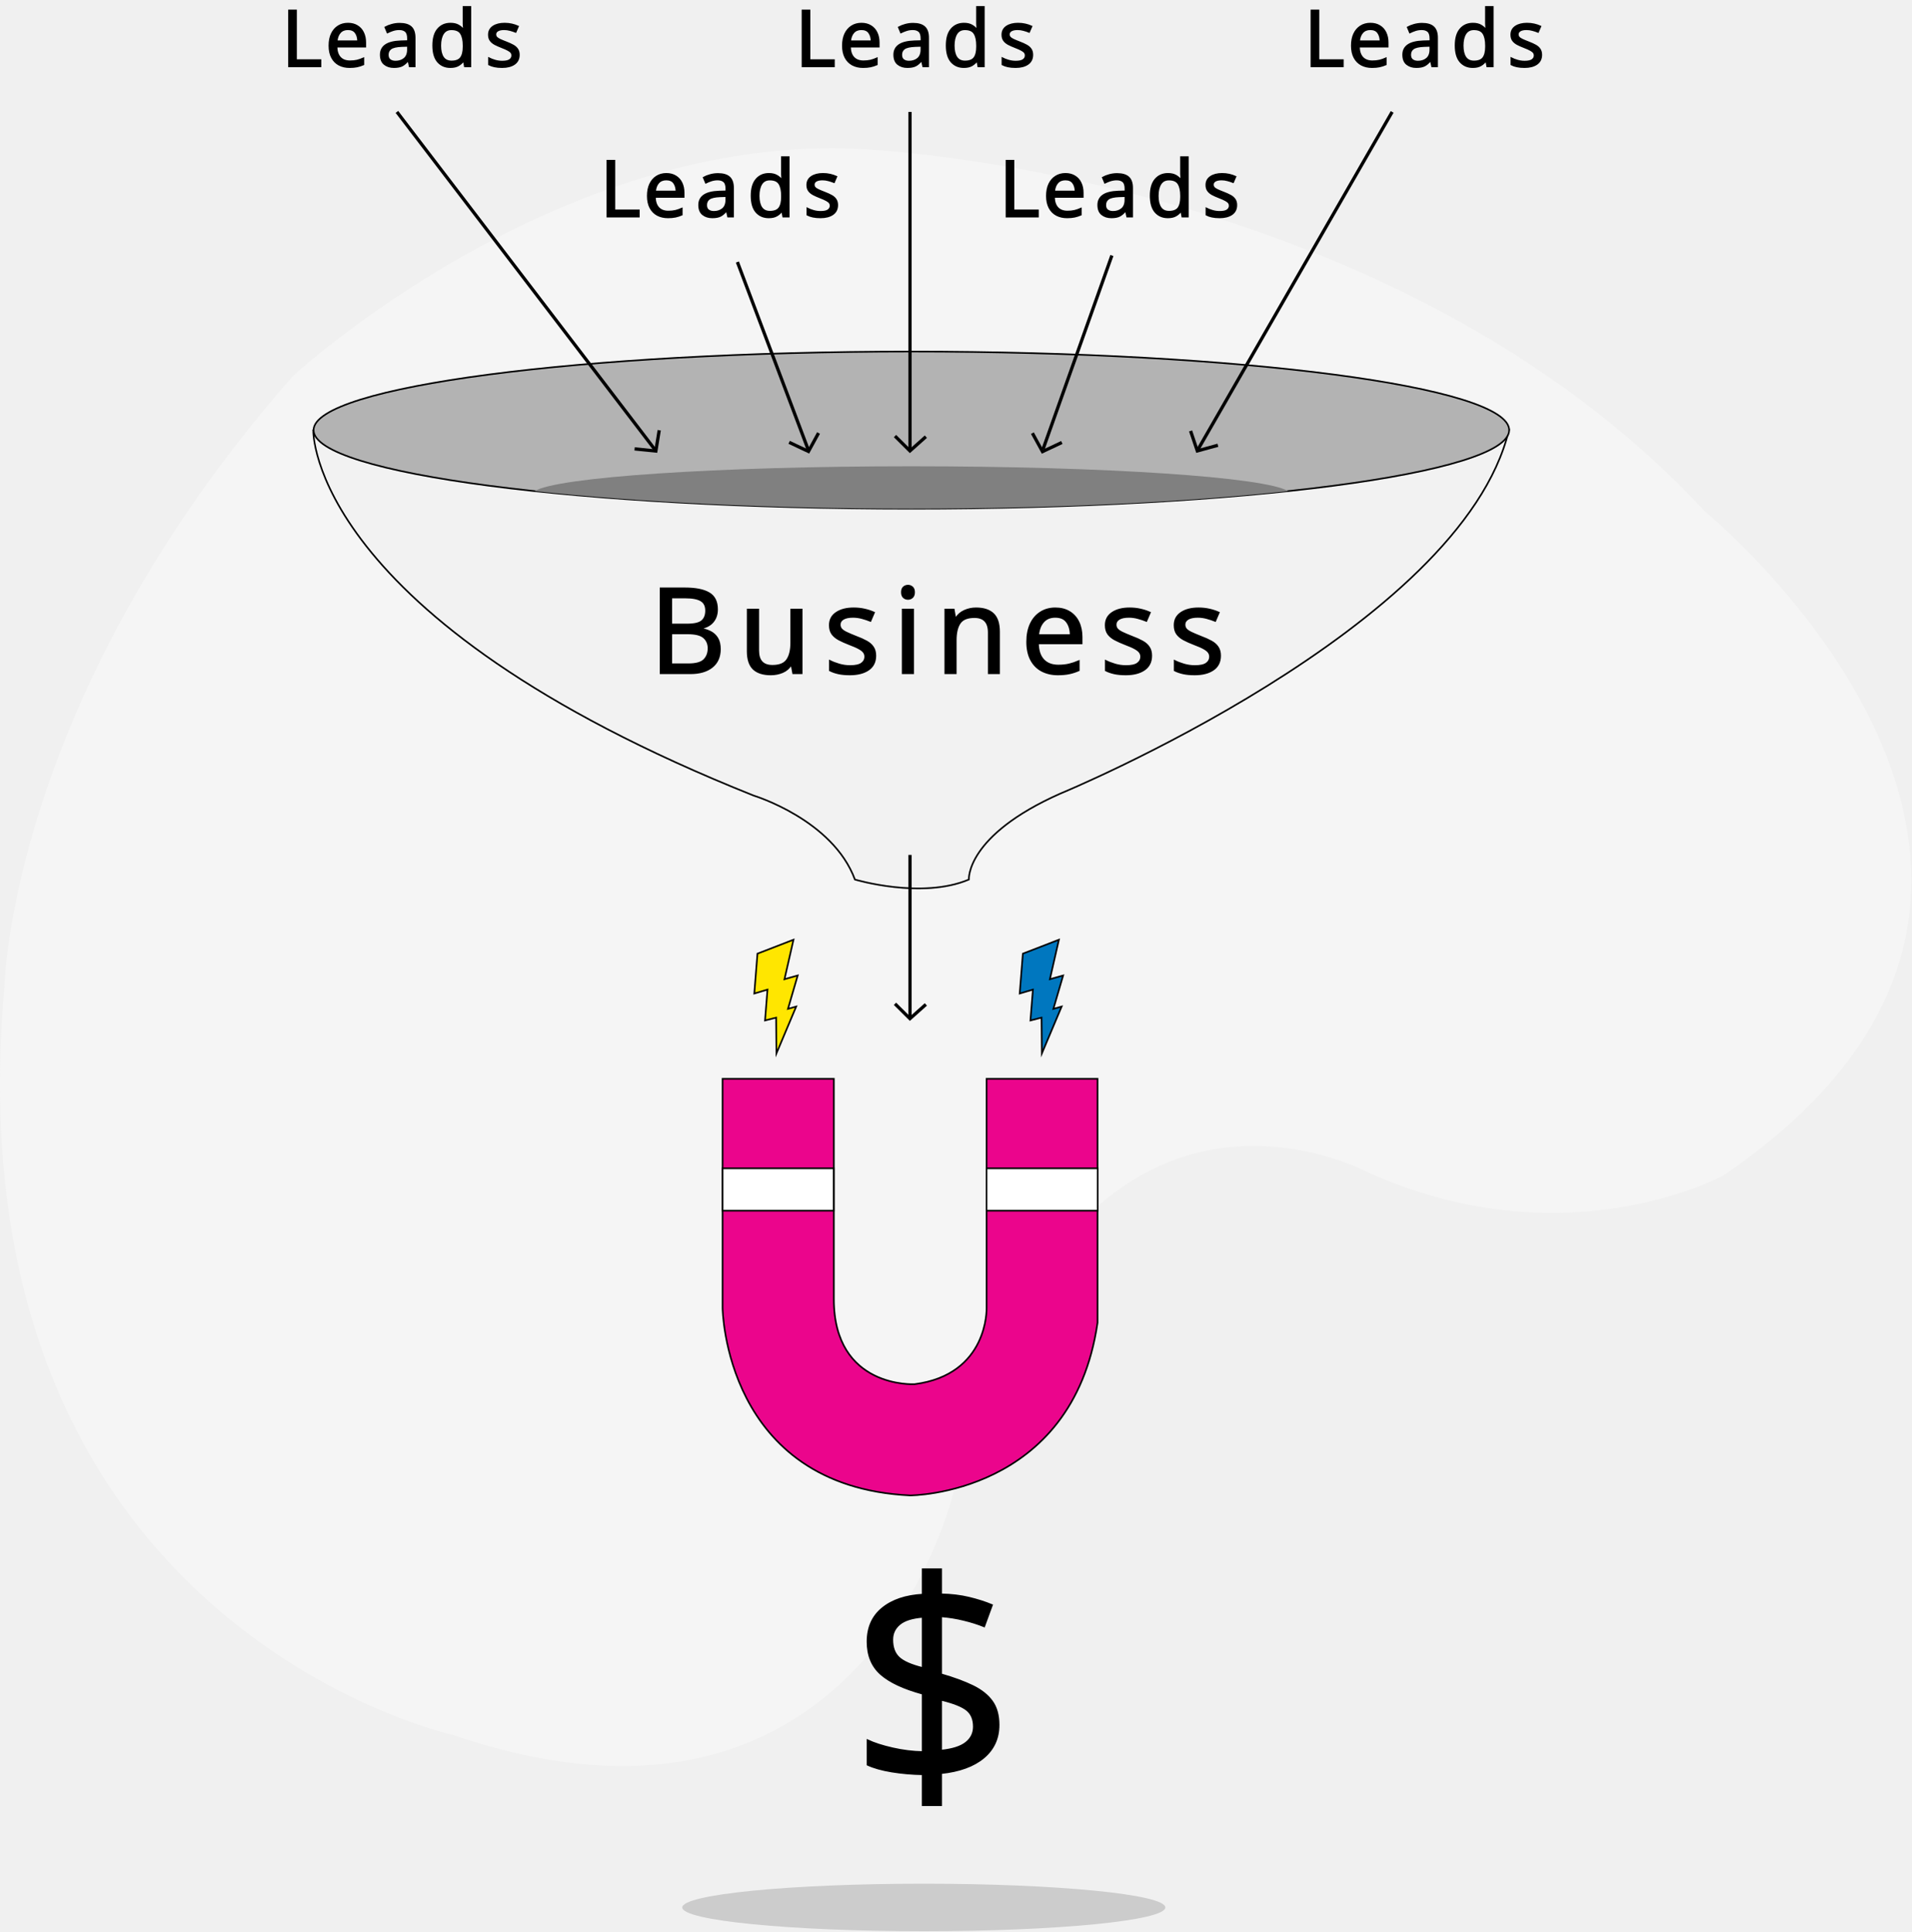
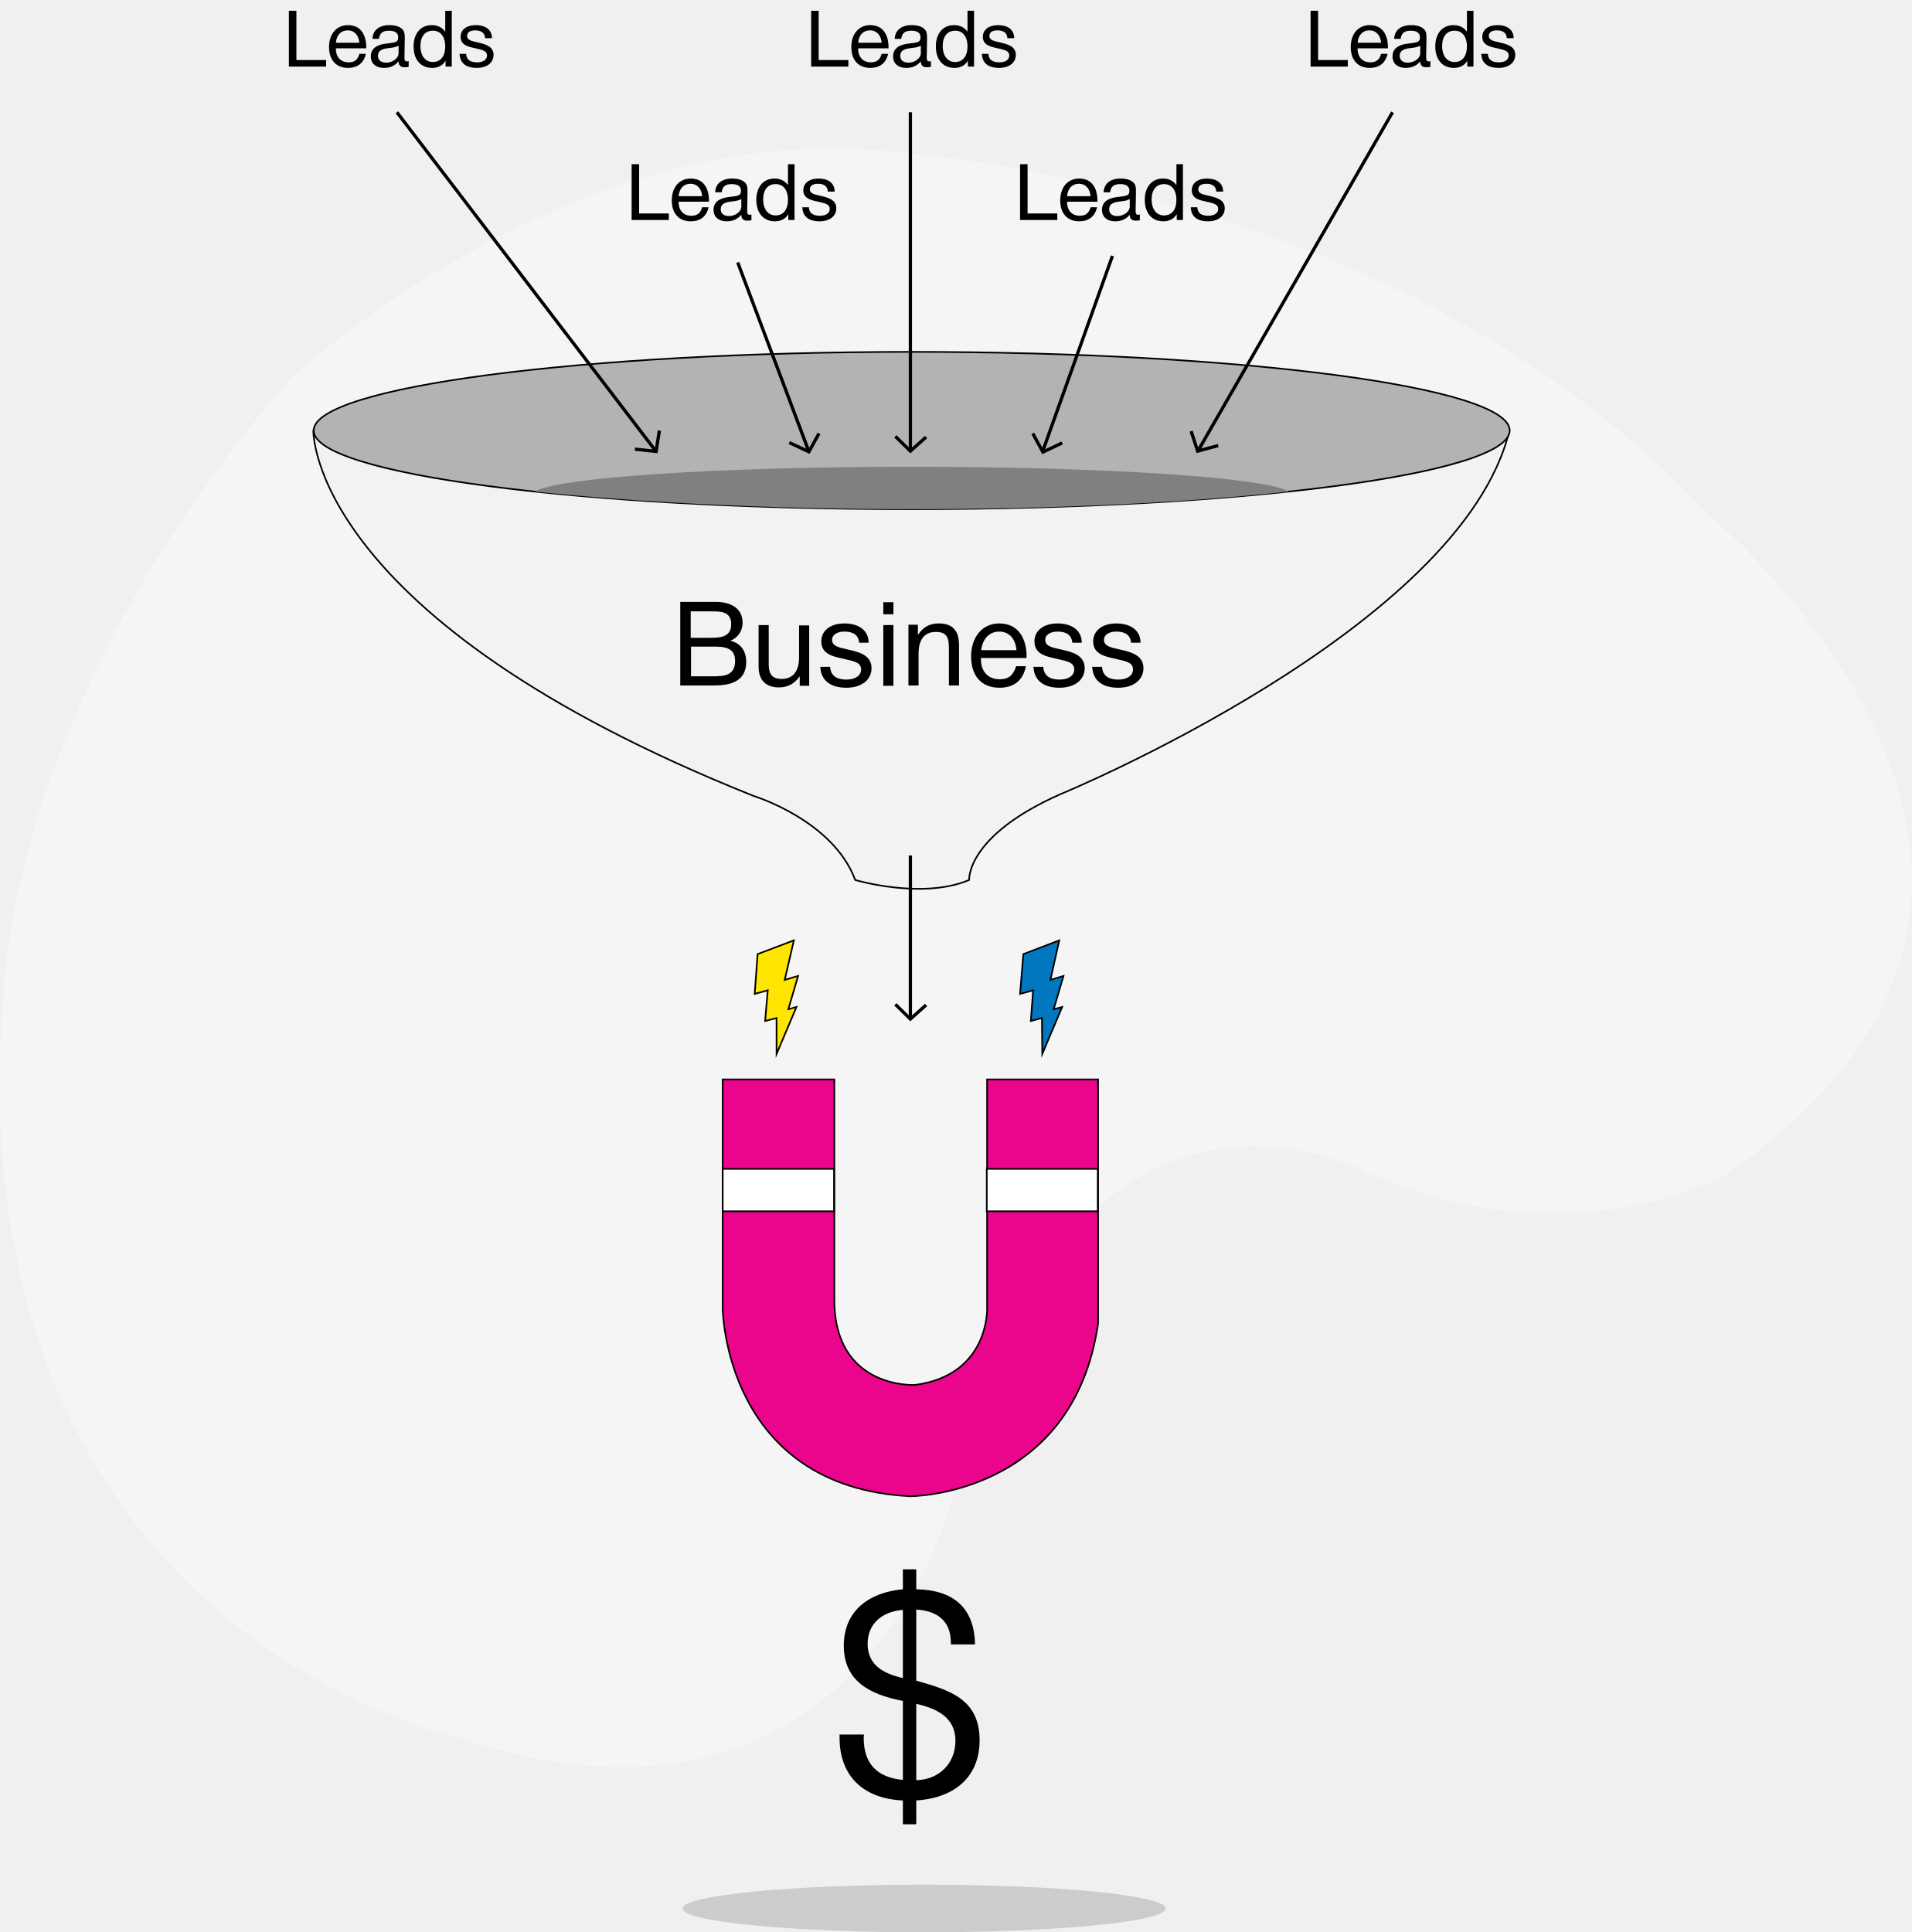
- <svg xmlns="http://www.w3.org/2000/svg" viewBox="0 0 585.79 591.87">
-   <defs>
-     <style>.cls-1{fill:#f5f5f5;}.cls-2{fill:#ccc;}.cls-3{fill:#eb058c;}.cls-10,.cls-11,.cls-13,.cls-14,.cls-3,.cls-4,.cls-5,.cls-6,.cls-8,.cls-9{stroke:#000;stroke-miterlimit:10;}.cls-10,.cls-11,.cls-14,.cls-3,.cls-4,.cls-5,.cls-6,.cls-8,.cls-9{stroke-width:0.5px;}.cls-4{fill:#fff;}.cls-5{font-size:88.51px;letter-spacing:0.12em;}.cls-14,.cls-5,.cls-6{font-family:MyriadPro-Regular, Myriad Pro;}.cls-6{font-size:24px;letter-spacing:0.09em;}.cls-7{letter-spacing:0.1em;}.cls-8{fill:#ffe600;}.cls-9{fill:#0077bf;}.cls-10{fill:#f2f2f2;}.cls-11{fill:#b3b3b3;}.cls-12{fill:gray;}.cls-13{fill:none;}.cls-14{font-size:36.46px;letter-spacing:0.1em;}</style>
-   </defs>
-   <g id="Layer_4" data-name="Layer 4">
-     <path class="cls-1" d="M292.24,457.2s-27,117.77-153.5,74.51c0,0-154.72-33.71-137.39-229.17,0,0,1.41-88.31,88.39-187.28,0,0,80.54-74.56,173.94-69.6,0,0,161.76,6.26,259,111.27,0,0,138.06,112.82,5.6,203.24,0,0-48.22,26.68-109.49-1.07C418.85,359.08,326.93,309.93,292.24,457.2Z" />
+ <svg xmlns="http://www.w3.org/2000/svg" version="1.1" id="Layer_1" x="0px" y="0px" viewBox="0 0 585.7 591.9" style="enable-background:new 0 0 585.7 591.9;" xml:space="preserve">
+   <style type="text/css">
+ 	.st0{fill:#F5F5F5;}
+ 	.st1{fill:#CCCCCC;}
+ 	.st2{fill:#EB058C;stroke:#000000;stroke-width:0.5;stroke-miterlimit:10;}
+ 	.st3{fill:#FFFFFF;stroke:#000000;stroke-width:0.5;stroke-miterlimit:10;}
+ 	.st4{fill:#FFE600;stroke:#000000;stroke-width:0.5;stroke-miterlimit:10;}
+ 	.st5{fill:#0077BF;stroke:#000000;stroke-width:0.5;stroke-miterlimit:10;}
+ 	.st6{fill:#F2F2F2;stroke:#000000;stroke-width:0.5;stroke-miterlimit:10;}
+ 	.st7{fill:#B3B3B3;stroke:#000000;stroke-width:0.5;stroke-miterlimit:10;}
+ 	.st8{fill:#808080;}
+ 	.st9{fill:none;stroke:#000000;stroke-miterlimit:10;}
+ 	.st10{enable-background:new    ;}
+ </style>
+   <g id="Layer_1_1_">
+     <g id="Layer_4">
+       <path class="st0" d="M292.2,457.3c0,0-27,117.8-153.5,74.5c0,0-154.7-33.7-137.4-229.2c0,0,1.4-88.3,88.4-187.3    c0,0,80.5-74.6,173.9-69.6c0,0,161.8,6.3,259,111.3c0,0,138.1,112.8,5.6,203.2c0,0-48.2,26.7-109.5-1.1    C418.9,359.1,326.9,310,292.2,457.3z" />
+     </g>
+     <g id="Layer_5">
+       <ellipse class="st1" cx="283.1" cy="584.7" rx="74" ry="7.3" />
+     </g>
+     <g id="Layer_2">
+       <path class="st2" d="M221.4,330.7v70.2c0,0,0.5,54.7,57.5,57.5c0,0,49.8,0,57.5-52.9v-74.8h-34v70.2c0,0,0.7,20.4-22.1,23.4    c0,0-24.7,1.4-24.7-26.1v-67.5H221.4z" />
+       <rect x="221.4" y="358.1" class="st3" width="34.1" height="13" />
+       <rect x="302.3" y="358.1" class="st3" width="34" height="13" />
+       <polygon class="st4" points="232.1,292.3 243.2,288.1 240.4,300.2 244.5,299 241.5,309.2 244,308.5 237.9,322.9 237.9,311.9     234.4,312.8 235.2,303.4 231.2,304.5   " />
+       <polygon class="st5" points="313.5,292.3 324.5,288.1 321.8,300.2 325.8,299 322.8,309.2 325.4,308.5 319.3,322.9 319.2,311.9     315.8,312.8 316.5,303.4 312.5,304.5   " />
+       <path class="st6" d="M96,131.9c0,0-1.6,57.5,135,112c0,0,24.2,7.4,31,25.7c0,0,20.5,6.1,34.9,0c0,0-1-13.5,28-26.3    c0,0,123-50.7,137.5-111.4C462.4,131.9,213.8,117.3,96,131.9z" />
+       <ellipse class="st7" cx="279.3" cy="131.9" rx="183.2" ry="24.1" />
+       <path class="st8" d="M279.3,156c43.8,0,84-2,115.5-5.4c-6.9-4.3-55.9-7.6-115.5-7.6s-108.6,3.3-115.5,7.6    C195.4,153.9,235.5,156,279.3,156z" />
+       <line class="st9" x1="278.9" y1="34.4" x2="278.9" y2="137.8" />
+       <line class="st9" x1="340.8" y1="78.4" x2="319.6" y2="137.8" />
+       <line class="st9" x1="226" y1="80.4" x2="247.6" y2="137.8" />
+       <line class="st9" x1="367.2" y1="137.8" x2="426.6" y2="34.4" />
+       <line class="st9" x1="121.6" y1="34.4" x2="200.6" y2="137.8" />
+       <polyline class="st9" points="373.2,136.5 366.9,138.2 364.9,132.1   " />
+       <polyline class="st9" points="325.4,135.7 319.5,138.5 316.4,132.8   " />
+       <polyline class="st9" points="241.8,135.6 247.8,138.4 250.9,132.8   " />
+       <polyline class="st9" points="194.5,137.6 201,138.3 202,131.9   " />
+       <polyline class="st9" points="283.7,133.9 278.9,138.2 274.3,133.7   " />
+       <line class="st9" x1="278.9" y1="262.1" x2="278.9" y2="312.1" />
+       <polyline class="st9" points="283.7,307.9 278.9,312.2 274.3,307.7   " />
+     </g>
  </g>
-   <g id="Layer_5" data-name="Layer 5">
-     <ellipse class="cls-2" cx="283.11" cy="584.59" rx="74.02" ry="7.28" />
+   <g id="Layer_2-2">
+     <g class="st10">
+       <path d="M219.3,184.4c4.2,0,8.2,1.7,8.2,6.4c0,2.5-1.5,4.7-3.8,5.5c3.2,0.7,4.9,3.1,4.9,6.5c0,5.9-4.8,7.2-9.7,7.2h-10.5v-25.6    H219.3z M211.6,195.4h6.1c2.9,0,6.3-0.2,6.3-4.1s-3-4-6-4h-6.4V195.4z M211.6,207.2h6.8c3.4,0,6.8-0.2,6.8-4.7    c0-4.5-3.9-4.4-7.3-4.4h-6.2V207.2z" />
+       <path d="M247.9,210.1H245v-2.9c-1.6,2.3-3.7,3.4-6.4,3.4c-3.9,0-6.2-2.2-6.2-6.3v-12.8h3.1v12c0,2.7,0.8,4.5,3.9,4.5    c4,0,5.4-2.9,5.4-6.7v-9.7h3.1V210.1z" />
+       <path d="M263.2,196.9c-0.2-2.4-1.9-3.4-4.5-3.4c-2.3,0-3.8,1-3.8,2.5c0,2.1,2.4,2.4,4.9,3c3.1,0.7,7.2,1.6,7.2,5.7    c0,3.6-3.1,6-7.7,6c-5,0-7.8-2.3-8-6.4h3c0.2,2.8,2.1,3.9,5,3.9c2.7,0,4.5-1.2,4.5-3.1c0-2.1-2.1-2.5-4.7-3.1    c-3.2-0.8-7.5-1.2-7.5-5.5c0-3.3,2.8-5.5,7.1-5.5c4.2,0,7.4,2,7.4,5.9H263.2z" />
+       <path d="M273.7,188.2h-3.1v-3.7h3.1V188.2z M273.7,210.1h-3.1v-18.6h3.1V210.1z" />
+       <path d="M281.3,194.4c1.5-2.3,3.5-3.4,6.3-3.4c4.5,0,6.2,2.5,6.2,6.7v12.3h-3.1v-10.9c0-3-0.1-5.5-4-5.5c-4,0-5.3,3-5.3,6.7v9.7    h-3.1v-18.6h2.9V194.4z" />
+       <path d="M306.2,210.7c-5.5,0-8.7-3.6-8.7-9.6c0-6,3.5-10.1,8.6-10.1c6.1,0,8.4,4.9,8.4,10.2v0.4h-14l0,0.2c0,4,2.2,6.3,5.8,6.3    c2.7,0,4.1-1.2,5-4h3C313.4,208.5,310.6,210.7,306.2,210.7z M306.1,193.5c-3,0-5.1,2.2-5.5,5.7h10.8    C311.1,195.6,309.1,193.5,306.1,193.5z" />
+       <path d="M328.5,196.9c-0.2-2.4-1.9-3.4-4.5-3.4c-2.3,0-3.8,1-3.8,2.5c0,2.1,2.4,2.4,4.9,3c3.1,0.7,7.2,1.6,7.2,5.7    c0,3.6-3.1,6-7.7,6c-5,0-7.8-2.3-8-6.4h3c0.2,2.8,2.1,3.9,5,3.9c2.7,0,4.5-1.2,4.5-3.1c0-2.1-2.1-2.5-4.7-3.1    c-3.2-0.8-7.5-1.2-7.5-5.5c0-3.3,2.8-5.5,7.1-5.5c4.2,0,7.4,2,7.4,5.9H328.5z" />
+       <path d="M346.5,196.9c-0.2-2.4-1.9-3.4-4.5-3.4c-2.3,0-3.8,1-3.8,2.5c0,2.1,2.4,2.4,4.9,3c3.1,0.7,7.2,1.6,7.2,5.7    c0,3.6-3.1,6-7.7,6c-5,0-7.8-2.3-8-6.4h3c0.2,2.8,2.1,3.9,5,3.9c2.7,0,4.5-1.2,4.5-3.1c0-2.1-2.1-2.5-4.7-3.1    c-3.2-0.8-7.5-1.2-7.5-5.5c0-3.3,2.8-5.5,7.1-5.5c4.2,0,7.4,2,7.4,5.9H346.5z" />
+     </g>
  </g>
-   <g id="Layer_2" data-name="Layer 2">
-     <path class="cls-3" d="M221.44,330.63v70.22s.51,54.72,57.46,57.46c0,0,49.78,0,57.45-52.93V330.63h-34v70.22s.68,20.44-22.1,23.37c0,0-24.71,1.39-24.71-26.08V330.63Z" />
-     <rect class="cls-4" x="221.44" y="358.06" width="34.05" height="12.99" />
-     <rect class="cls-4" x="302.34" y="358.06" width="34.05" height="12.99" />
-     <text class="cls-5" transform="translate(260.37 548.11)">$</text>
-     <text class="cls-6" transform="translate(86.24 20.34)">L<tspan class="cls-7" x="13.39" y="0">eads</tspan>
-     </text>
-     <text class="cls-6" transform="translate(243.6 20.34)">L<tspan class="cls-7" x="13.39" y="0">eads</tspan>
-     </text>
-     <text class="cls-6" transform="translate(399.57 20.34)">L<tspan class="cls-7" x="13.39" y="0">eads</tspan>
-     </text>
-     <text class="cls-6" transform="translate(183.81 66.39)">L<tspan class="cls-7" x="13.39" y="0">eads</tspan>
-     </text>
-     <text class="cls-6" transform="translate(306.12 66.39)">L<tspan class="cls-7" x="13.39" y="0">eads</tspan>
-     </text>
-     <polygon class="cls-8" points="232.13 292.27 243.17 288 240.41 300.1 244.46 298.96 241.48 309.19 244 308.48 237.94 322.86 237.85 311.88 234.45 312.75 235.2 303.29 231.16 304.49 232.13 292.27" />
-     <polygon class="cls-9" points="313.47 292.27 324.51 288 321.75 300.1 325.81 298.96 322.82 309.19 325.35 308.48 319.29 322.86 319.19 311.88 315.79 312.75 316.55 303.29 312.5 304.49 313.47 292.27" />
-     <path class="cls-10" d="M96,131.84s-1.57,57.52,135,112c0,0,24.21,7.35,31,25.72,0,0,20.45,6.12,34.92,0,0,0-1-13.47,28-26.33,0,0,123-50.71,137.5-111.4C462.38,131.84,213.75,117.2,96,131.84Z" />
-     <ellipse class="cls-11" cx="279.3" cy="131.82" rx="183.2" ry="24.08" />
-     <path class="cls-12" d="M279.3,155.9c43.77,0,83.95-2,115.46-5.38-6.85-4.29-55.92-7.62-115.46-7.62s-108.61,3.33-115.46,7.62C195.35,153.88,235.53,155.9,279.3,155.9Z" />
-     <line class="cls-13" x1="278.88" y1="34.3" x2="278.88" y2="137.71" />
-     <line class="cls-13" x1="340.75" y1="78.3" x2="319.64" y2="137.71" />
-     <line class="cls-13" x1="225.98" y1="80.3" x2="247.64" y2="137.71" />
-     <line class="cls-13" x1="367.16" y1="137.71" x2="426.64" y2="34.3" />
-     <line class="cls-13" x1="121.64" y1="34.3" x2="200.64" y2="137.71" />
-     <polyline class="cls-13" points="373.24 136.46 366.93 138.19 364.87 132.07" />
-     <polyline class="cls-13" points="325.41 135.61 319.49 138.4 316.39 132.75" />
-     <polyline class="cls-13" points="241.84 135.56 247.76 138.35 250.85 132.7" />
-     <polyline class="cls-13" points="194.48 137.57 200.99 138.23 202.02 131.86" />
-     <polyline class="cls-13" points="283.74 133.83 278.86 138.19 274.28 133.64" />
-     <line class="cls-13" x1="278.88" y1="262.01" x2="278.88" y2="312.01" />
-     <text class="cls-14" transform="translate(198.91 206.34)">Business</text>
-     <polyline class="cls-13" points="283.74 307.83 278.86 312.19 274.28 307.64" />
+   <g id="Layer_3">
+     <g class="st10">
+       <path d="M412.8,20.4h-11.3V3.3h2.3v15.1h9.1V20.4z" />
+       <path d="M419.6,20.8c-3.6,0-5.8-2.4-5.8-6.4c0-4,2.3-6.7,5.8-6.7c4.1,0,5.6,3.2,5.6,6.8v0.3h-9.3l0,0.1c0,2.6,1.5,4.2,3.9,4.2    c1.8,0,2.8-0.8,3.3-2.6h2C424.4,19.3,422.6,20.8,419.6,20.8z M419.5,9.3c-2,0-3.4,1.4-3.6,3.8h7.2C422.9,10.8,421.6,9.3,419.5,9.3    z" />
+       <path d="M438.3,20.4c-0.4,0.2-0.9,0.2-1.4,0.2c-1.2,0-1.8-0.6-1.8-1.8c-1.2,1.4-2.6,2-4.5,2c-2.4,0-4-1.3-4-3.5    c0-2.2,1.5-3.5,4.4-3.9c3-0.4,4-0.3,4-2c0-1.3-1-2-2.8-2c-1.9,0-2.9,0.7-3.1,2.5h-2c0.1-2.6,2-4.2,5.2-4.2c1.7,0,3.1,0.4,3.9,1.2    c0.9,0.8,0.8,2.1,0.8,3.2c0,1.8-0.1,3.7-0.1,5.5c0,0.9,0.2,1.2,0.8,1.2c0.2,0,0.3,0,0.5-0.1V20.4z M432.3,14.7    c-1.5,0.2-3.5,0.4-3.5,2.4c0,1.3,0.9,2.1,2.5,2.1c1.9,0,3.8-1.3,3.8-2.9V14C434.2,14.5,433.2,14.6,432.3,14.7z" />
+       <path d="M451.4,20.4h-1.9v-1.8c-0.8,1.4-2.2,2.2-4.1,2.2c-3.5,0-5.7-2.5-5.7-6.6c0-3.5,1.8-6.5,5.6-6.5c1.8,0,3.1,0.7,4.1,2V3.3h2    V20.4z M441.8,14.1c0,3,1.5,4.9,3.8,4.9c2.4,0,3.8-1.8,3.8-4.8c0-2.5-1.1-4.8-3.8-4.8C443.2,9.4,441.8,11.2,441.8,14.1z" />
+       <path d="M461.6,11.6c-0.1-1.6-1.3-2.3-3-2.3c-1.6,0-2.5,0.6-2.5,1.7c0,1.4,1.6,1.6,3.3,2c2.1,0.5,4.8,1.1,4.8,3.8c0,2.4-2,4-5.1,4    c-3.4,0-5.2-1.5-5.3-4.3h2c0.1,1.9,1.4,2.6,3.4,2.6c1.8,0,3-0.8,3-2.1c0-1.4-1.4-1.7-3.1-2.1c-2.1-0.5-5-0.8-5-3.6    c0-2.2,1.8-3.6,4.7-3.6c2.8,0,4.9,1.3,4.9,4H461.6z" />
+     </g>
+   </g>
+   <g id="Layer_3_copy">
+     <g class="st10">
+       <path d="M259.8,20.4h-11.3V3.3h2.3v15.1h9.1V20.4z" />
+       <path d="M266.6,20.8c-3.6,0-5.8-2.4-5.8-6.4c0-4,2.3-6.7,5.8-6.7c4.1,0,5.6,3.2,5.6,6.8v0.3h-9.3l0,0.1c0,2.6,1.5,4.2,3.9,4.2    c1.8,0,2.8-0.8,3.3-2.6h2C271.4,19.3,269.6,20.8,266.6,20.8z M266.5,9.3c-2,0-3.4,1.4-3.6,3.8h7.2C269.9,10.8,268.6,9.3,266.5,9.3    z" />
+       <path d="M285.3,20.4c-0.4,0.2-0.9,0.2-1.4,0.2c-1.2,0-1.8-0.6-1.8-1.8c-1.2,1.4-2.6,2-4.5,2c-2.4,0-4-1.3-4-3.5    c0-2.2,1.5-3.5,4.4-3.9c3-0.4,4-0.3,4-2c0-1.3-1-2-2.8-2c-1.9,0-2.9,0.7-3.1,2.5h-2c0.1-2.6,2-4.2,5.2-4.2c1.7,0,3.1,0.4,3.9,1.2    c0.9,0.8,0.8,2.1,0.8,3.2c0,1.8-0.1,3.7-0.1,5.5c0,0.9,0.2,1.2,0.8,1.2c0.2,0,0.3,0,0.5-0.1V20.4z M279.3,14.7    c-1.5,0.2-3.5,0.4-3.5,2.4c0,1.3,0.9,2.1,2.5,2.1c1.9,0,3.8-1.3,3.8-2.9V14C281.2,14.5,280.2,14.6,279.3,14.7z" />
+       <path d="M298.4,20.4h-1.9v-1.8c-0.8,1.4-2.2,2.2-4.1,2.2c-3.5,0-5.7-2.5-5.7-6.6c0-3.5,1.8-6.5,5.6-6.5c1.8,0,3.1,0.7,4.1,2V3.3h2    V20.4z M288.8,14.1c0,3,1.5,4.9,3.8,4.9c2.4,0,3.8-1.8,3.8-4.8c0-2.5-1.1-4.8-3.8-4.8C290.2,9.4,288.8,11.2,288.8,14.1z" />
+       <path d="M308.6,11.6c-0.1-1.6-1.3-2.3-3-2.3c-1.6,0-2.5,0.6-2.5,1.7c0,1.4,1.6,1.6,3.3,2c2.1,0.5,4.8,1.1,4.8,3.8c0,2.4-2,4-5.1,4    c-3.4,0-5.2-1.5-5.3-4.3h2c0.1,1.9,1.4,2.6,3.4,2.6c1.8,0,3-0.8,3-2.1c0-1.4-1.4-1.7-3.1-2.1c-2.1-0.5-5-0.8-5-3.6    c0-2.2,1.8-3.6,4.7-3.6c2.8,0,4.9,1.3,4.9,4H308.6z" />
+     </g>
+   </g>
+   <g id="Layer_3_copy_2">
+     <g class="st10">
+       <path d="M99.8,20.4H88.5V3.3h2.3v15.1h9.1V20.4z" />
+       <path d="M106.6,20.8c-3.6,0-5.8-2.4-5.8-6.4c0-4,2.3-6.7,5.8-6.7c4.1,0,5.6,3.2,5.6,6.8v0.3h-9.3l0,0.1c0,2.6,1.5,4.2,3.9,4.2    c1.8,0,2.8-0.8,3.3-2.6h2C111.4,19.3,109.6,20.8,106.6,20.8z M106.5,9.3c-2,0-3.4,1.4-3.6,3.8h7.2C109.9,10.8,108.6,9.3,106.5,9.3    z" />
+       <path d="M125.3,20.4c-0.4,0.2-0.9,0.2-1.4,0.2c-1.2,0-1.8-0.6-1.8-1.8c-1.2,1.4-2.6,2-4.5,2c-2.4,0-4-1.3-4-3.5    c0-2.2,1.5-3.5,4.4-3.9c3-0.4,4-0.3,4-2c0-1.3-1-2-2.8-2c-1.9,0-2.9,0.7-3.1,2.5h-2c0.1-2.6,2-4.2,5.2-4.2c1.7,0,3.1,0.4,3.9,1.2    c0.9,0.8,0.8,2.1,0.8,3.2c0,1.8-0.1,3.7-0.1,5.5c0,0.9,0.2,1.2,0.8,1.2c0.2,0,0.3,0,0.5-0.1V20.4z M119.3,14.7    c-1.5,0.2-3.5,0.4-3.5,2.4c0,1.3,0.9,2.1,2.5,2.1c1.9,0,3.8-1.3,3.8-2.9V14C121.2,14.5,120.2,14.6,119.3,14.7z" />
+       <path d="M138.4,20.4h-1.9v-1.8c-0.8,1.4-2.2,2.2-4.1,2.2c-3.5,0-5.7-2.5-5.7-6.6c0-3.5,1.8-6.5,5.6-6.5c1.8,0,3.1,0.7,4.1,2V3.3h2    V20.4z M128.8,14.1c0,3,1.5,4.9,3.8,4.9c2.4,0,3.8-1.8,3.8-4.8c0-2.5-1.1-4.8-3.8-4.8C130.2,9.4,128.8,11.2,128.8,14.1z" />
+       <path d="M148.6,11.6c-0.1-1.6-1.3-2.3-3-2.3c-1.6,0-2.5,0.6-2.5,1.7c0,1.4,1.6,1.6,3.3,2c2.1,0.5,4.8,1.1,4.8,3.8c0,2.4-2,4-5.1,4    c-3.4,0-5.2-1.5-5.3-4.3h2c0.1,1.9,1.4,2.6,3.4,2.6c1.8,0,3-0.8,3-2.1c0-1.4-1.4-1.7-3.1-2.1c-2.1-0.5-5-0.8-5-3.6    c0-2.2,1.8-3.6,4.7-3.6c2.8,0,4.9,1.3,4.9,4H148.6z" />
+     </g>
+   </g>
+   <g id="Layer_3_copy_3">
+     <g class="st10">
+       <path d="M204.8,67.4h-11.3V50.3h2.3v15.1h9.1V67.4z" />
+       <path d="M211.6,67.8c-3.6,0-5.8-2.4-5.8-6.4c0-4,2.3-6.7,5.8-6.7c4.1,0,5.6,3.2,5.6,6.8v0.3h-9.3l0,0.1c0,2.6,1.5,4.2,3.9,4.2    c1.8,0,2.8-0.8,3.3-2.6h2C216.4,66.3,214.6,67.8,211.6,67.8z M211.5,56.3c-2,0-3.4,1.4-3.6,3.8h7.2    C214.9,57.8,213.6,56.3,211.5,56.3z" />
+       <path d="M230.3,67.4c-0.4,0.2-0.9,0.2-1.4,0.2c-1.2,0-1.8-0.6-1.8-1.8c-1.2,1.4-2.6,2-4.5,2c-2.4,0-4-1.3-4-3.5    c0-2.2,1.5-3.5,4.4-3.9c3-0.4,4-0.3,4-2c0-1.3-1-2-2.8-2c-1.9,0-2.9,0.7-3.1,2.5h-2c0.1-2.6,2-4.2,5.2-4.2c1.7,0,3.1,0.4,3.9,1.2    c0.9,0.8,0.8,2.1,0.8,3.2c0,1.8-0.1,3.7-0.1,5.5c0,0.9,0.2,1.2,0.8,1.2c0.2,0,0.3,0,0.5-0.1V67.4z M224.3,61.7    c-1.5,0.2-3.5,0.4-3.5,2.4c0,1.3,0.9,2.1,2.5,2.1c1.9,0,3.8-1.3,3.8-2.9V61C226.2,61.5,225.2,61.6,224.3,61.7z" />
+       <path d="M243.4,67.4h-1.9v-1.8c-0.8,1.4-2.2,2.2-4.1,2.2c-3.5,0-5.7-2.5-5.7-6.6c0-3.5,1.8-6.5,5.6-6.5c1.8,0,3.1,0.7,4.1,2v-6.4    h2V67.4z M233.8,61.1c0,3,1.5,4.9,3.8,4.9c2.4,0,3.8-1.8,3.8-4.8c0-2.5-1.1-4.8-3.8-4.8C235.2,56.4,233.8,58.2,233.8,61.1z" />
+       <path d="M253.6,58.6c-0.1-1.6-1.3-2.3-3-2.3c-1.6,0-2.5,0.6-2.5,1.7c0,1.4,1.6,1.6,3.3,2c2.1,0.5,4.8,1.1,4.8,3.8c0,2.4-2,4-5.1,4    c-3.4,0-5.2-1.5-5.3-4.3h2c0.1,1.9,1.4,2.6,3.4,2.6c1.8,0,3-0.8,3-2.1c0-1.4-1.4-1.7-3.1-2.1c-2.1-0.5-5-0.8-5-3.6    c0-2.2,1.8-3.6,4.7-3.6c2.8,0,4.9,1.3,4.9,4H253.6z" />
+     </g>
+   </g>
+   <g id="Layer_3_copy_4">
+     <g class="st10">
+       <path d="M323.8,67.4h-11.3V50.3h2.3v15.1h9.1V67.4z" />
+       <path d="M330.6,67.8c-3.6,0-5.8-2.4-5.8-6.4c0-4,2.3-6.7,5.8-6.7c4.1,0,5.6,3.2,5.6,6.8v0.3h-9.3l0,0.1c0,2.6,1.5,4.2,3.9,4.2    c1.8,0,2.8-0.8,3.3-2.6h2C335.4,66.3,333.6,67.8,330.6,67.8z M330.5,56.3c-2,0-3.4,1.4-3.6,3.8h7.2    C333.9,57.8,332.6,56.3,330.5,56.3z" />
+       <path d="M349.3,67.4c-0.4,0.2-0.9,0.2-1.4,0.2c-1.2,0-1.8-0.6-1.8-1.8c-1.2,1.4-2.6,2-4.5,2c-2.4,0-4-1.3-4-3.5    c0-2.2,1.5-3.5,4.4-3.9c3-0.4,4-0.3,4-2c0-1.3-1-2-2.8-2c-1.9,0-2.9,0.7-3.1,2.5h-2c0.1-2.6,2-4.2,5.2-4.2c1.7,0,3.1,0.4,3.9,1.2    c0.9,0.8,0.8,2.1,0.8,3.2c0,1.8-0.1,3.7-0.1,5.5c0,0.9,0.2,1.2,0.8,1.2c0.2,0,0.3,0,0.5-0.1V67.4z M343.3,61.7    c-1.5,0.2-3.5,0.4-3.5,2.4c0,1.3,0.9,2.1,2.5,2.1c1.9,0,3.8-1.3,3.8-2.9V61C345.2,61.5,344.2,61.6,343.3,61.7z" />
+       <path d="M362.4,67.4h-1.9v-1.8c-0.8,1.4-2.2,2.2-4.1,2.2c-3.5,0-5.7-2.5-5.7-6.6c0-3.5,1.8-6.5,5.6-6.5c1.8,0,3.1,0.7,4.1,2v-6.4    h2V67.4z M352.8,61.1c0,3,1.5,4.9,3.8,4.9c2.4,0,3.8-1.8,3.8-4.8c0-2.5-1.1-4.8-3.8-4.8C354.2,56.4,352.8,58.2,352.8,61.1z" />
+       <path d="M372.6,58.6c-0.1-1.6-1.3-2.3-3-2.3c-1.6,0-2.5,0.6-2.5,1.7c0,1.4,1.6,1.6,3.3,2c2.1,0.5,4.8,1.1,4.8,3.8c0,2.4-2,4-5.1,4    c-3.4,0-5.2-1.5-5.3-4.3h2c0.1,1.9,1.4,2.6,3.4,2.6c1.8,0,3-0.8,3-2.1c0-1.4-1.4-1.7-3.1-2.1c-2.1-0.5-5-0.8-5-3.6    c0-2.2,1.8-3.6,4.7-3.6c2.8,0,4.9,1.3,4.9,4H372.6z" />
+     </g>
+     <g class="st10">
+       <path d="M280.7,486.9c11.2,0.2,17.8,5.5,18,16.9h-7.4v-0.5c0-6.2-3.5-9.7-10.6-10.2v21.8c10.2,2.9,19.4,5.6,19.4,18.3    c0,10.7-7.1,17.6-19.4,18.4v7.3h-4.1v-7.3c-11.4-0.5-19.4-6.8-19.4-19.3v-0.9h7.5c-0.1,0.5-0.1,0.9-0.1,1.1    c0,7.9,4.2,12.1,12,12.8v-24.2c-10.6-2-18.1-6.4-18.1-16.9c0-11,8.1-16.4,18.1-17.3v-6.1h4.1V486.9z M276.6,493.2    c-6.7,0.6-10.8,4.5-10.8,10.4c0,6.7,5.1,9.2,10.8,10.5V493.2z M280.7,545.4c7-0.2,12-5.1,12-12.1c0-7.2-5.8-9.9-12-11.3V545.4z" />
+     </g>
  </g>
</svg>
